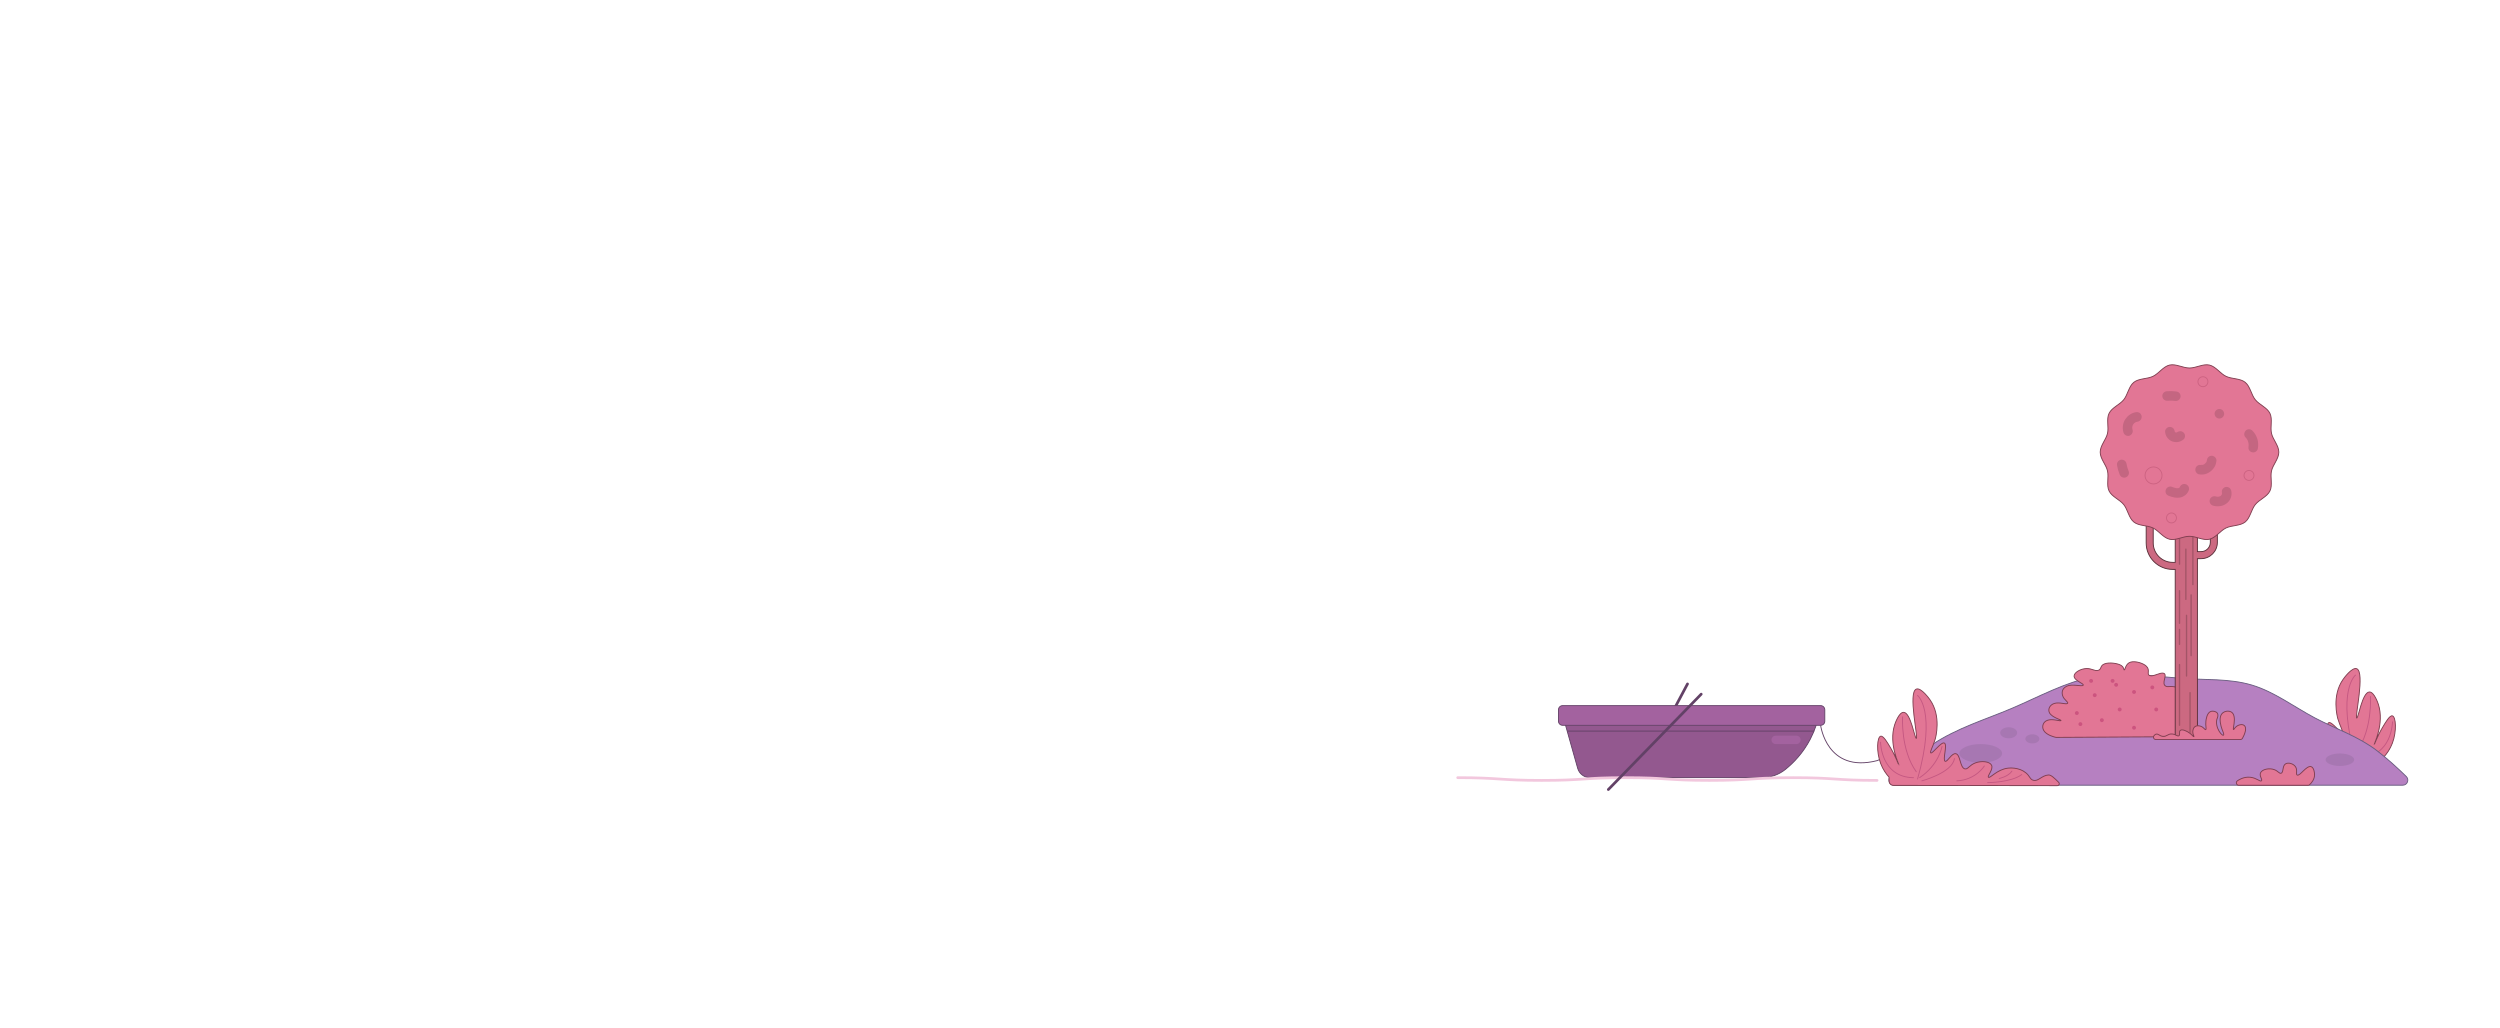
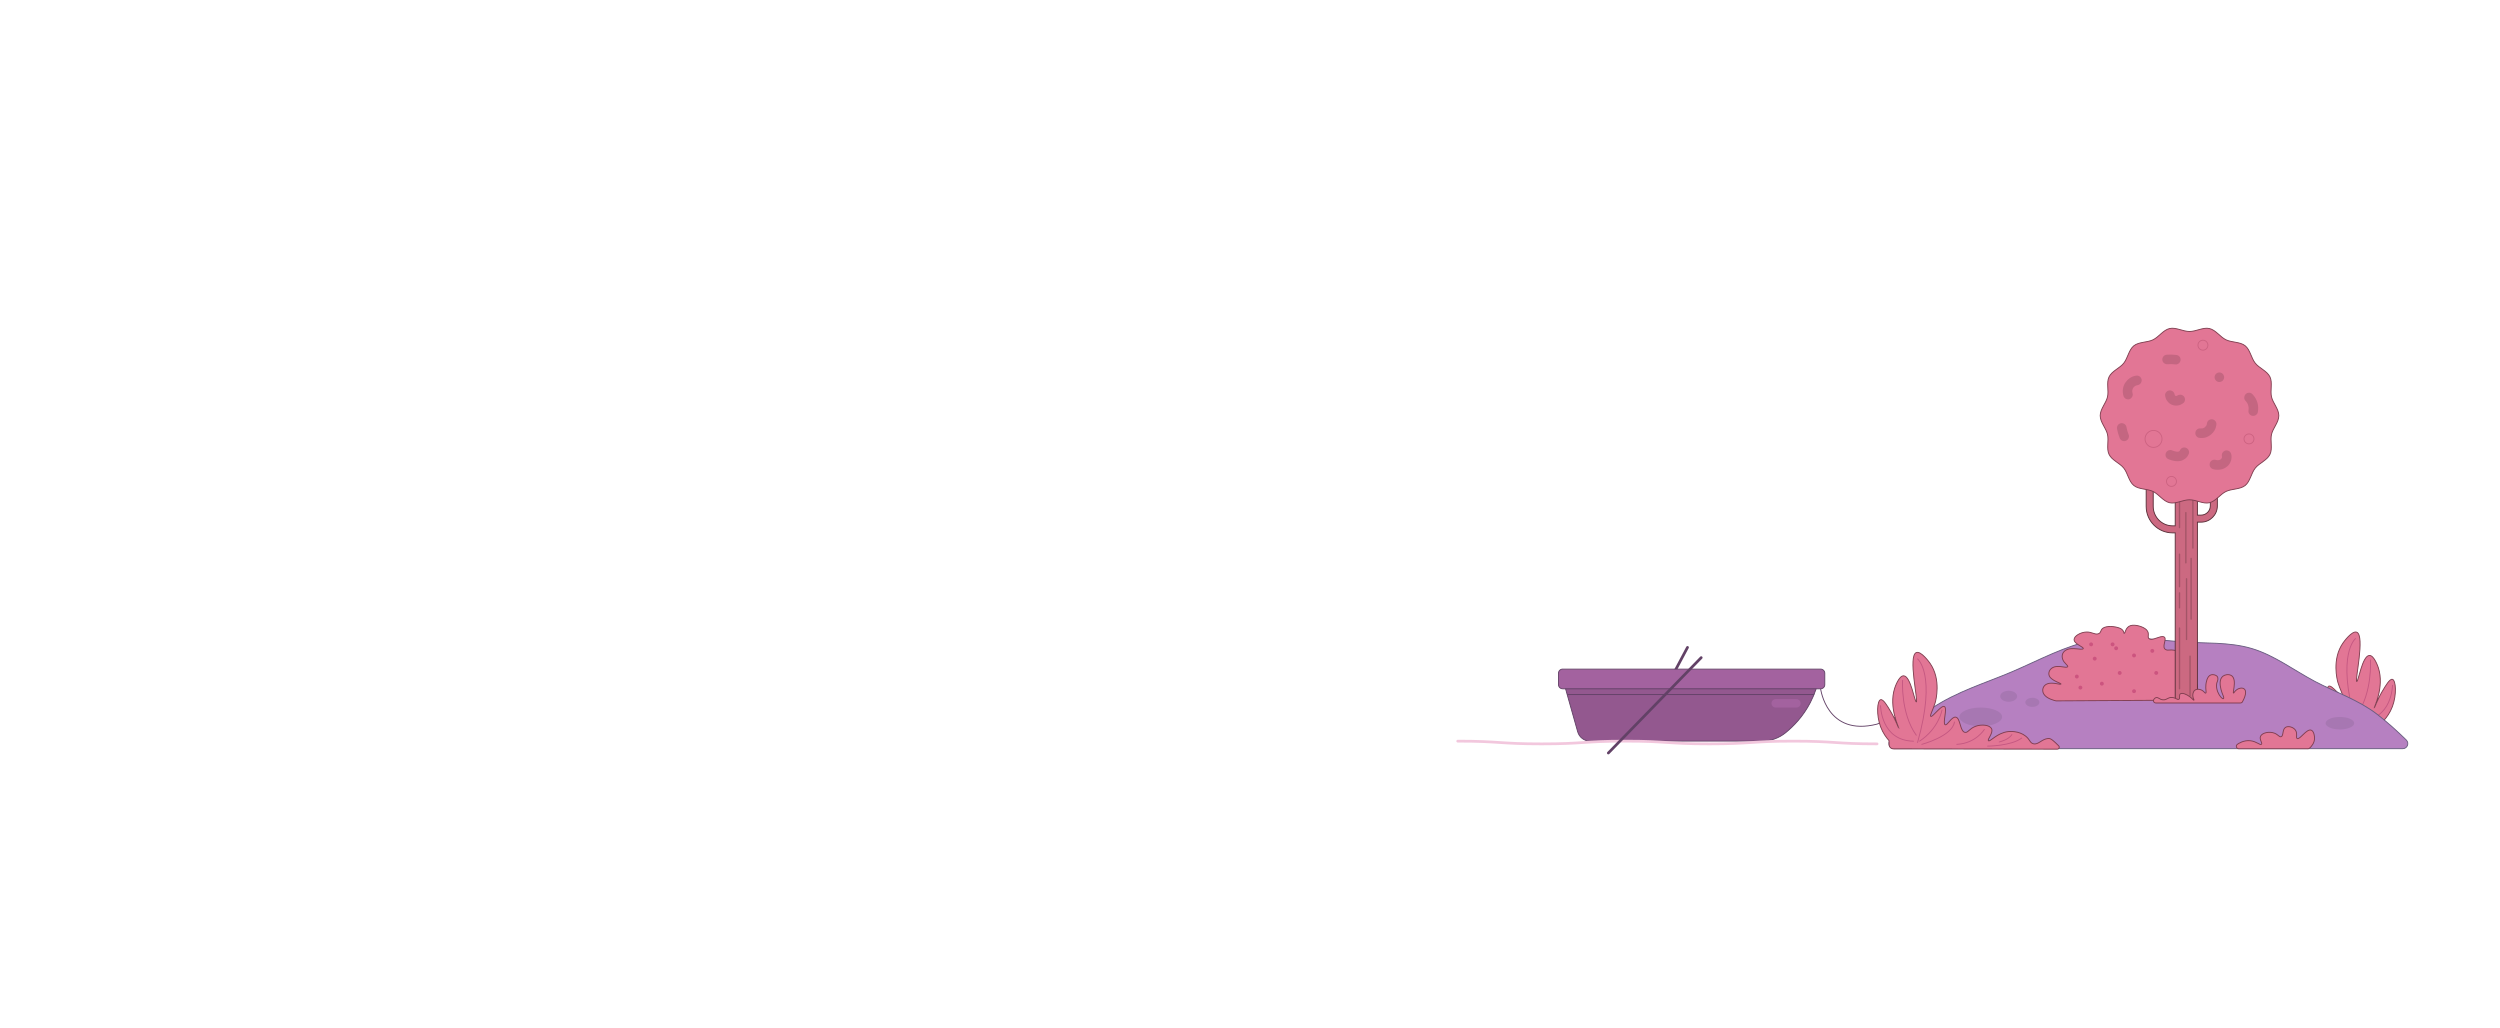
<svg xmlns="http://www.w3.org/2000/svg" version="1.1" id="Layer_2_00000121271633283879181940000008228027180461343654_" x="0" y="0" viewBox="0 0 5476 2249.7" style="enable-background:new 0 0 5476 2249.7" xml:space="preserve">
  <style>.st0{fill:none;stroke:#624166;stroke-width:2}.st0,.st1,.st6,.st7{stroke-miterlimit:10}.st1{fill:none;stroke:#624166;stroke-width:6;stroke-linecap:round}.st6,.st7{fill:#e27695;stroke:#7f3d4f;stroke-width:2}.st7{fill:none;stroke:#c45781;stroke-linecap:round}.st9{fill:#a777b2}.st10{fill:#cc547f}.st15{fill:#c46681}.st16{fill:none;stroke:#cc6281;stroke-width:2;stroke-miterlimit:10}</style>
-   <path class="st0" d="M3987.9 1588.7s13.3 105.6 123.7 77.4c0 0 97.9-44 188.2-31.3" />
-   <path class="st1" d="M3696.3 1498.1 3594.8 1689" />
-   <path d="m3426 1577.3 29.8 105.6c3.4 12 14.4 20.4 26.9 20.4h376.7c18.8 0 37.1-6.4 51.7-18.3 17.7-14.4 38.4-35.7 54.1-65.9 10.1-19.5 15.8-38 19-53.4 1.6-7.8-4.4-15.2-12.4-15.2h-525.5c-13.9 0-24.1 13.4-20.3 26.8z" style="fill:#93588f;stroke:#624166;stroke-width:2;stroke-miterlimit:10" />
-   <path class="st0" d="M3432.5 1601.4h541.4" />
-   <path d="M3987.9 1588.7h-565.1c-5 0-9.1-4.1-9.1-9.1v-24.9c0-5 4.1-9.1 9.1-9.1h565.1c5 0 9.1 4.1 9.1 9.1v24.9c.1 5-4 9.1-9.1 9.1z" style="fill:#a3629f;stroke:#624166;stroke-width:2;stroke-miterlimit:10" />
-   <path d="M3193 1703.4c91.9 0 91.9 6 183.7 6 91.9 0 91.9-6 183.7-6 91.9 0 91.9 6 183.7 6 91.9 0 91.9-6 183.7-6 91.9 0 91.9 6 183.7 6" style="fill:none;stroke:#f2c7dd;stroke-width:6;stroke-linecap:round;stroke-linejoin:round;stroke-miterlimit:10" />
-   <path class="st1" d="m3726.3 1520.5-203.4 208.9" />
-   <path d="M3934.9 1629.8h-45.4c-5.1 0-9.2-4.1-9.2-9.2s4.1-9.2 9.2-9.2h45.4c5.1 0 9.2 4.1 9.2 9.2 0 5-4.1 9.2-9.2 9.2z" style="fill:#a3629f" />
-   <path class="st6" d="M5222 1657.6c5.7-6.3 13.2-16.3 18.3-29.9 9.9-26.3 7.7-57.7 0-59.7-5.8-1.5-14.7 13.6-22.3 26.6-11.2 19-16.9 36.7-17.6 36.5-1.2-.4 23-45.4 9.2-88.2-.6-1.8-9.1-27.6-19.7-27.2-15.6.6-24.2 57.9-27.7 57.2-4.7-.9 18.7-100.6 0-108.1-10.3-4.2-28.8 21.7-29.9 23.3-25.3 36-12.6 82.3-11.4 86.5 4.6 15.7 12.3 28.3 9.7 30-3.9 2.5-22.9-25.2-29.9-21.6-7.2 3.7 4.5 37.3-1.7 39.9-4.9 2.1-14.2-18.4-23.3-16.6-10.4 2-8.8 30.8-20 33.3-6.7 1.4-9.5-8.3-23.3-13.3-13.2-4.8-30.8-3-34.9 5-4.8 9.2 9.8 23.7 6.7 26.6-3.5 3.3-18.6-17.3-43.3-20-2.9-.3-23.1-2.2-38.3 10-9.7 7.8-9 14.6-16.6 16.6-11.3 3-18.1-10.5-33.3-11.6-5.7-.4-13.1 7.1-22.3 16.1-2.7 2.7-.8 7.3 3 7.3l358.9-.6c5.1 0 9.3-4 9.5-9.1l.2-9z" />
-   <path class="st7" d="M5159.5 1661.9c-42.4-149.9 0-183.1 0-183.1m32.7 46.7s4.9 71.7-29.9 120.4m-56.5-55.2s7 40.4 49.1 68.2m85.6-77.8s-.4 76.5-72.1 77.8m-18.4 6.9s-66.8-17.6-71.4-48.9m-65.4 16.4s18.6 30.6 60.3 32.6m-67.5 3.9s-51.4-.1-74.8-17.7m49.3 8.6s-20.3-4.3-27.8-16.2" />
-   <path d="M5263 1719.9c9.9 0 14.8-12 7.7-19-19.9-19.5-40.1-37.8-62.5-55.3-41.8-32.6-92.8-49.3-137.6-73-46.5-24.7-89.2-57.4-138.1-72-49.9-14.9-103.4-10.8-155-14.8-63.1-4.8-127.8-15-191.7-3.3-61.3 11.3-118.6 43.3-179.1 69.1-57 24.3-119.8 42.8-174.7 79.5-31.8 21.3-61.3 44.2-90.6 69.3-7.8 6.7-3.1 19.5 7.2 19.5H5263z" style="fill:#b680c1;stroke:#685c7f;stroke-width:2;stroke-miterlimit:10" />
-   <ellipse class="st9" cx="4338.6" cy="1650.3" rx="46.8" ry="20.5" />
-   <ellipse class="st9" cx="4399.8" cy="1605.1" rx="18.6" ry="12.1" />
-   <ellipse class="st9" cx="4451.7" cy="1618.4" rx="15.4" ry="10" />
-   <ellipse class="st9" cx="5125.3" cy="1664.1" rx="31.3" ry="13.7" />
-   <path class="st6" d="M4503.5 1615.2c-2.8-.6-20.9-4.7-27-15.3-4.6-8.1-1.7-19.1 9-22.4 11.2-3.5 27.1 2.7 28.8 1 1.8-1.9-19.8-6.7-25.2-17.3-3.8-7.5.6-17.3 10.8-20.4 11.2-3.4 25 2.8 28.8 0 3.4-2.5-7.9-7.5-10.8-17.3-.7-2.3-4.1-14 9-20.4 12-5.8 32.7 1.3 36-2 3.4-3.6-20.2-10.1-19.8-20.4.3-7.7 14.1-15.9 27-16.3 11.8-.4 17.4 5.8 25.2 4.1 8.7-2 3.8-10.2 14.4-14.3 10.8-4.2 29.6-.9 36 3.1.6.4 1.1.7 1.1.7 6.3 4.5 4.7 9.3 6.1 9.5 2.3.2 2.5-14.1 14.4-17.3 9.6-2.6 26.8 2 34.2 9.2 8.9 8.6-.3 17.3 7.2 20.4 7.7 3.2 23-7.7 30.6-5.1 9.7 3.4-6.9 23.6 5.4 28.6 4.9 2 8.6-.8 18 1 12.3 2.4 22.6 10.5 21.6 18.4-.1 1.1-.7 4.5-4.7 7.8-5.1 4.2-11.7 4.7-11.5 6.5.3 2.5 13.5 1.5 23.4 6.1 11 5.1 15.5 16 9 22.4-5.4 5.3-16.9 6.4-16.2 8.2.9 2.2 17.8-.7 25.2 3.1 6.8 3.4 6.8 13.1-12.6 36.7l-293.4 1.7z" />
-   <circle class="st10" cx="4603.9" cy="1577.5" r="4.3" />
-   <circle class="st10" cx="4643" cy="1554" r="4.3" />
-   <circle class="st10" cx="4580.4" cy="1491.4" r="4.3" />
-   <circle class="st10" cx="4588.3" cy="1522.7" r="4.3" />
-   <circle class="st10" cx="4549.1" cy="1561.9" r="4.3" />
-   <circle class="st10" cx="4627.4" cy="1491.4" r="4.3" />
-   <circle class="st10" cx="4635.2" cy="1500" r="4.3" />
-   <circle class="st10" cx="4674.4" cy="1594" r="4.3" />
-   <circle class="st10" cx="4556.9" cy="1586.1" r="4.3" />
-   <circle class="st10" cx="4674.4" cy="1515.7" r="4.3" />
-   <circle class="st10" cx="4723" cy="1554" r="4.3" />
-   <circle class="st10" cx="4714.4" cy="1505.7" r="4.3" />
+   <path class="st0" d="M3987.9 1508.7s13.3 105.6 123.7 77.4c0 0 97.9-44 188.2-31.3" />
+   <path class="st1" d="M3696.3 1418.1 3594.8 1609" />
+   <path d="m3426 1497.3 29.8 105.6c3.4 12 14.4 20.4 26.9 20.4h376.7c18.8 0 37.1-6.4 51.7-18.3 17.7-14.4 38.4-35.7 54.1-65.9 10.1-19.5 15.8-38 19-53.4 1.6-7.8-4.4-15.2-12.4-15.2h-525.5c-13.9 0-24.1 13.4-20.3 26.8z" style="fill:#93588f;stroke:#624166;stroke-width:2;stroke-miterlimit:10" />
+   <path class="st0" d="M3432.5 1521.4h541.4" />
+   <path d="M3987.9 1508.7h-565.1c-5 0-9.1-4.1-9.1-9.1v-24.9c0-5 4.1-9.1 9.1-9.1h565.1c5 0 9.1 4.1 9.1 9.1v24.9c.1 5-4 9.1-9.1 9.1z" style="fill:#a3629f;stroke:#624166;stroke-width:2;stroke-miterlimit:10" />
+   <path d="M3193 1623.4c91.9 0 91.9 6 183.7 6 91.9 0 91.9-6 183.7-6 91.9 0 91.9 6 183.7 6 91.9 0 91.9-6 183.7-6 91.9 0 91.9 6 183.7 6" style="fill:none;stroke:#f2c7dd;stroke-width:6;stroke-linecap:round;stroke-linejoin:round;stroke-miterlimit:10" />
+   <path class="st1" d="m3726.3 1440.5-203.4 208.9" />
+   <path d="M3934.9 1549.8h-45.4c-5.1 0-9.2-4.1-9.2-9.2s4.1-9.2 9.2-9.2h45.4c5.1 0 9.2 4.1 9.2 9.2 0 5-4.1 9.2-9.2 9.2z" style="fill:#a3629f" />
+   <path class="st6" d="M5222 1577.6c5.7-6.3 13.2-16.3 18.3-29.9 9.9-26.3 7.7-57.7 0-59.7-5.8-1.5-14.7 13.6-22.3 26.6-11.2 19-16.9 36.7-17.6 36.5-1.2-.4 23-45.4 9.2-88.2-.6-1.8-9.1-27.6-19.7-27.2-15.6.6-24.2 57.9-27.7 57.2-4.7-.9 18.7-100.6 0-108.1-10.3-4.2-28.8 21.7-29.9 23.3-25.3 36-12.6 82.3-11.4 86.5 4.6 15.7 12.3 28.3 9.7 30-3.9 2.5-22.9-25.2-29.9-21.6-7.2 3.7 4.5 37.3-1.7 39.9-4.9 2.1-14.2-18.4-23.3-16.6-10.4 2-8.8 30.8-20 33.3-6.7 1.4-9.5-8.3-23.3-13.3-13.2-4.8-30.8-3-34.9 5-4.8 9.2 9.8 23.7 6.7 26.6-3.5 3.3-18.6-17.3-43.3-20-2.9-.3-23.1-2.2-38.3 10-9.7 7.8-9 14.6-16.6 16.6-11.3 3-18.1-10.5-33.3-11.6-5.7-.4-13.1 7.1-22.3 16.1-2.7 2.7-.8 7.3 3 7.3l358.9-.6c5.1 0 9.3-4 9.5-9.1l.2-9z" />
+   <path class="st7" d="M5159.5 1581.9c-42.4-149.9 0-183.1 0-183.1m32.7 46.7s4.9 71.7-29.9 120.4m-56.5-55.2s7 40.4 49.1 68.2m85.6-77.8s-.4 76.5-72.1 77.8m-18.4 6.9s-66.8-17.6-71.4-48.9m-65.4 16.4s18.6 30.6 60.3 32.6m-67.5 3.9s-51.4-.1-74.8-17.7m49.3 8.6s-20.3-4.3-27.8-16.2" />
+   <path d="M5263 1639.9c9.9 0 14.8-12 7.7-19-19.9-19.5-40.1-37.8-62.5-55.3-41.8-32.6-92.8-49.3-137.6-73-46.5-24.7-89.2-57.4-138.1-72-49.9-14.9-103.4-10.8-155-14.8-63.1-4.8-127.8-15-191.7-3.3-61.3 11.3-118.6 43.3-179.1 69.1-57 24.3-119.8 42.8-174.7 79.5-31.8 21.3-61.3 44.2-90.6 69.3-7.8 6.7-3.1 19.5 7.2 19.5H5263z" style="fill:#b680c1;stroke:#685c7f;stroke-width:2;stroke-miterlimit:10" />
+   <ellipse class="st9" cx="4338.6" cy="1570.3" rx="46.8" ry="20.5" />
+   <ellipse class="st9" cx="4399.8" cy="1525.1" rx="18.6" ry="12.1" />
+   <ellipse class="st9" cx="4451.7" cy="1538.4" rx="15.4" ry="10" />
+   <ellipse class="st9" cx="5125.3" cy="1584.1" rx="31.3" ry="13.7" />
+   <path class="st6" d="M4503.5 1535.2c-2.8-.6-20.9-4.7-27-15.3-4.6-8.1-1.7-19.1 9-22.4 11.2-3.5 27.1 2.7 28.8 1 1.8-1.9-19.8-6.7-25.2-17.3-3.8-7.5.6-17.3 10.8-20.4 11.2-3.4 25 2.8 28.8 0 3.4-2.5-7.9-7.5-10.8-17.3-.7-2.3-4.1-14 9-20.4 12-5.8 32.7 1.3 36-2 3.4-3.6-20.2-10.1-19.8-20.4.3-7.7 14.1-15.9 27-16.3 11.8-.4 17.4 5.8 25.2 4.1 8.7-2 3.8-10.2 14.4-14.3 10.8-4.2 29.6-.9 36 3.1.6.4 1.1.7 1.1.7 6.3 4.5 4.7 9.3 6.1 9.5 2.3.2 2.5-14.1 14.4-17.3 9.6-2.6 26.8 2 34.2 9.2 8.9 8.6-.3 17.3 7.2 20.4 7.7 3.2 23-7.7 30.6-5.1 9.7 3.4-6.9 23.6 5.4 28.6 4.9 2 8.6-.8 18 1 12.3 2.4 22.6 10.5 21.6 18.4-.1 1.1-.7 4.5-4.7 7.8-5.1 4.2-11.7 4.7-11.5 6.5.3 2.5 13.5 1.5 23.4 6.1 11 5.1 15.5 16 9 22.4-5.4 5.3-16.9 6.4-16.2 8.2.9 2.2 17.8-.7 25.2 3.1 6.8 3.4 6.8 13.1-12.6 36.7l-293.4 1.7z" />
+   <circle class="st10" cx="4603.9" cy="1497.5" r="4.3" />
+   <circle class="st10" cx="4643" cy="1474" r="4.3" />
+   <circle class="st10" cx="4580.4" cy="1411.4" r="4.3" />
+   <circle class="st10" cx="4588.3" cy="1442.7" r="4.3" />
+   <circle class="st10" cx="4549.1" cy="1481.9" r="4.3" />
+   <circle class="st10" cx="4627.4" cy="1411.4" r="4.3" />
+   <circle class="st10" cx="4635.2" cy="1420" r="4.3" />
+   <circle class="st10" cx="4674.4" cy="1514" r="4.3" />
+   <circle class="st10" cx="4556.9" cy="1506.1" r="4.3" />
+   <circle class="st10" cx="4674.4" cy="1435.7" r="4.3" />
+   <circle class="st10" cx="4723" cy="1474" r="4.3" />
+   <circle class="st10" cx="4714.4" cy="1425.7" r="4.3" />
+   <path d="M4841.5 1073.5v34.6c0 11.1-9 20.2-20.2 20.2h-8.1v-106.7h-48.6v130.2h-5.7c-23.4 0-42.5-19.1-42.5-42.5v-68.8H4701v68.8c0 31.9 26 57.9 57.9 57.9h5.7v367.1h48.6v-390.6h8.1c19.6 0 35.6-16 35.6-35.6v-34.6h-15.4z" style="fill:#cc6981;stroke:#592e38;stroke-width:2;stroke-miterlimit:10" />
+   <path d="M4774 1084.4v71.3m29.3-65.1v109.8m-15.4-77.5v109.9m-13.9-18.9v71.3m0 13.4v32.8m15.4-63.6v132.9m10-177.6v133m-25.4 19.6v132.9m23.1-71.3v86.7" style="fill:none;stroke:#a35467;stroke-width:3;stroke-linecap:round;stroke-miterlimit:10" />
+   <path d="M4991.5 910.4c0 14.5-12.9 27.4-16 41-3.2 14 2.8 31.2-3.4 43.9-6.2 12.9-23.4 18.9-32.2 30-8.9 11.1-11 29.2-22.1 38.1-11.1 8.8-29.1 6.9-42 13.1-12.7 6.1-22.4 21.5-36.4 24.7-13.6 3.1-29-6.5-43.5-6.5s-29.9 9.6-43.5 6.5c-14-3.2-23.7-18.6-36.4-24.7-12.9-6.2-31-4.2-42-13.1-11.1-8.9-13.2-27-22.1-38.1-8.8-11.1-26-17.1-32.2-30-6.1-12.7-.2-29.8-3.4-43.9-3.1-13.6-16-26.5-16-41s12.9-27.4 16-41c3.2-14-2.8-31.2 3.4-43.9 6.2-12.9 23.4-18.9 32.2-30 8.9-11.1 11-29.2 22.1-38.1 11.1-8.8 29.1-6.9 42-13.1 12.7-6.1 22.4-21.5 36.4-24.7 13.6-3.1 29 6.5 43.5 6.5s29.9-9.6 43.5-6.5c14 3.2 23.7 18.6 36.4 24.7 12.9 6.2 31 4.2 42 13.1 11.1 8.9 13.2 27 22.1 38.1 8.8 11.1 26 17.1 32.2 30 6.1 12.7.2 29.8 3.4 43.9 3.1 13.6 16 26.5 16 41z" style="fill:#e27695" />
+   <path d="M4991.5 910.4c0 14.5-12.9 27.4-16 41-3.2 14 2.8 31.2-3.4 43.9-6.2 12.9-23.4 18.9-32.2 30-8.9 11.1-11 29.2-22.1 38.1-11.1 8.8-29.1 6.9-42 13.1-12.7 6.1-22.4 21.5-36.4 24.7-13.6 3.1-29-6.5-43.5-6.5s-29.9 9.6-43.5 6.5c-14-3.2-23.7-18.6-36.4-24.7-12.9-6.2-31-4.2-42-13.1-11.1-8.9-13.2-27-22.1-38.1-8.8-11.1-26-17.1-32.2-30-6.1-12.7-.2-29.8-3.4-43.9-3.1-13.6-16-26.5-16-41s12.9-27.4 16-41c3.2-14-2.8-31.2 3.4-43.9 6.2-12.9 23.4-18.9 32.2-30 8.9-11.1 11-29.2 22.1-38.1 11.1-8.8 29.1-6.9 42-13.1 12.7-6.1 22.4-21.5 36.4-24.7 13.6-3.1 29 6.5 43.5 6.5s29.9-9.6 43.5-6.5c14 3.2 23.7 18.6 36.4 24.7 12.9 6.2 31 4.2 42 13.1 11.1 8.9 13.2 27 22.1 38.1 8.8 11.1 26 17.1 32.2 30 6.1 12.7.2 29.8 3.4 43.9 3.1 13.6 16 26.5 16 41z" style="fill:none;stroke:#7f3d4f;stroke-width:2;stroke-miterlimit:10" />
+   <path class="st15" d="M4671.2 861.5c-.4-1.3-.7-2.6-.9-4 .1.9.2 1.9.4 2.8-.3-2.2-.3-4.3 0-6.5-.1.9-.2 1.9-.4 2.8.3-2.2.9-4.3 1.7-6.3-.4.8-.7 1.7-1.1 2.5.8-1.8 1.8-3.5 3-5.1-.5.7-1.1 1.4-1.6 2.1 1.3-1.7 2.8-3.2 4.6-4.5-.7.5-1.4 1.1-2.1 1.6 1.7-1.3 3.6-2.4 5.6-3.2-.8.4-1.7.7-2.5 1.1 1.8-.7 3.6-1.2 5.5-1.5 2.4-.4 5.1-2.8 6.3-4.8 1.3-2.3 1.9-5.6 1.1-8.1s-2.4-5-4.8-6.3c-.8-.4-1.7-.7-2.5-1.1-1.9-.5-3.7-.5-5.6 0-9.3 1.5-17.6 7.6-22.7 15.3-5.5 8.2-6.9 19.4-4 28.8.8 2.6 2.5 4.9 4.8 6.3 2.3 1.3 5.6 1.9 8.1 1.1 5.1-1.8 8.8-7.4 7.1-13z" />
+   <circle class="st16" cx="4717.1" cy="961.4" r="18.6" />
+   <path class="st15" d="M4847.5 1027.6c5.4 1.6 10.8 1.7 16.4.9 5.3-.8 10.1-3.3 14.3-6.6 8-6.4 11.6-17.7 9-27.6-.7-2.5-2.6-5-4.8-6.3-2.3-1.3-5.6-1.9-8.1-1.1-5.5 1.8-8.8 7.2-7.3 12.9.2.6.3 1.2.4 1.8-.1-.9-.2-1.9-.4-2.8.2 1.3.2 2.6 0 4 .1-.9.2-1.9.4-2.8-.2 1.6-.6 3.1-1.3 4.5.4-.8.7-1.7 1.1-2.5-.6 1.4-1.3 2.6-2.2 3.8.5-.7 1.1-1.4 1.6-2.1-1 1.3-2.1 2.4-3.4 3.4.7-.5 1.4-1.1 2.1-1.6-1.3.9-2.6 1.7-4.1 2.3.8-.4 1.7-.7 2.5-1.1-1.7.7-3.5 1.2-5.4 1.5.9-.1 1.9-.3 2.8-.4-2.3.3-4.6.3-6.8 0 .9.1 1.9.3 2.8.4-1.3-.2-2.6-.5-3.9-.9-5.3-1.6-11.7 1.9-12.9 7.3-1.5 5.7 1.5 11.3 7.2 13zm-100.7-229.8c6.4-.5 12.8-.3 19.1.5 2.5.3 5.8-1.4 7.4-3.1 1.8-1.8 3.2-4.8 3.1-7.4-.1-2.7-1-5.5-3.1-7.4-.7-.5-1.4-1.1-2.1-1.6-1.6-.9-3.4-1.4-5.3-1.4-6.3-.8-12.7-1-19.1-.5-2.8.2-5.4 1-7.4 3.1-1.8 1.8-3.2 4.8-3.1 7.4.1 2.7 1 5.5 3.1 7.4 1.9 1.7 4.7 3.2 7.4 3zm114.5 39c2.7 0 5.5-1.2 7.4-3.1 1.8-1.8 3.2-4.8 3.1-7.4-.3-5.7-4.6-10.5-10.5-10.5-2.7 0-5.5 1.2-7.4 3.1-1.8 1.8-3.2 4.8-3.1 7.4.2 5.7 4.6 10.5 10.5 10.5zm-45 122.1c4.9.8 9.6.8 14.4-.5 4.7-1.4 8.7-3.7 12.5-6.8 3.1-2.5 5.8-5.7 7.7-9.1 2.4-4.3 3.6-8.8 4-13.7.2-2.6-1.3-5.7-3.1-7.4-1.8-1.8-4.8-3.2-7.4-3.1-2.7.1-5.5 1-7.4 3.1-2 2.1-2.9 4.5-3.1 7.4 0 .5-.1.9-.1 1.4.1-.9.2-1.9.4-2.8-.3 1.7-.7 3.3-1.4 4.9.4-.8.7-1.7 1.1-2.5-.8 1.8-1.8 3.5-3 5 .5-.7 1.1-1.4 1.6-2.1-1.2 1.5-2.6 2.9-4.1 4.1.7-.5 1.4-1.1 2.1-1.6-1.6 1.3-3.4 2.3-5.3 3.1.8-.4 1.7-.7 2.5-1.1-1.8.7-3.7 1.3-5.6 1.5.9-.1 1.9-.3 2.8-.4-1.7.2-3.4.2-5.1 0 .9.1 1.9.3 2.8.4-.2 0-.5-.1-.7-.1-2.9-.5-5.5-.5-8.1 1.1-2.2 1.3-4.3 3.8-4.8 6.3-.6 2.7-.5 5.7 1.1 8.1 1.3 2.1 3.6 4.4 6.2 4.8zm102.5-80.6c.9.9 1.8 1.9 2.6 2.9-.5-.7-1.1-1.4-1.6-2.1 1.8 2.4 3.3 5 4.5 7.7-.4-.8-.7-1.7-1.1-2.5 1.1 2.8 1.9 5.7 2.3 8.6-.1-.9-.2-1.9-.4-2.8.4 3 .4 6 0 8.9.1-.9.2-1.9.4-2.8l-.3 1.5c-.5 2.8-.4 5.5 1.1 8.1 1.3 2.2 3.8 4.3 6.3 4.8 2.7.6 5.7.5 8.1-1.1 2.2-1.4 4.3-3.6 4.8-6.3 1.3-7.2 1.2-14.5-.9-21.5-2.1-6.9-5.8-13.2-10.9-18.4-1.9-1.9-4.7-3.1-7.4-3.1-2.6 0-5.7 1.1-7.4 3.1-4 4.4-4.3 10.8-.1 15zM4768 867.5c-.1.1-.2.1-.3.2.7-.5 1.4-1.1 2.1-1.6-.9.7-1.9 1.3-3 1.7.8-.4 1.7-.7 2.5-1.1-1.2.5-2.4.8-3.7 1 .9-.1 1.9-.3 2.8-.4-1.3.1-2.5.1-3.8 0 .9.1 1.9.2 2.8.4-1.2-.2-2.3-.5-3.3-.9.8.4 1.7.7 2.5 1.1-1.1-.5-2.2-1.1-3.1-1.8.7.5 1.4 1.1 2.1 1.6-1-.8-1.8-1.6-2.5-2.6.5.7 1.1 1.4 1.6 2.1-.7-1-1.3-2-1.8-3.1.4.8.7 1.7 1.1 2.5-.5-1.1-.8-2.3-1-3.5.1.9.2 1.9.4 2.8v-.3c.1-1.4-.2-2.8-.9-4-.4-1.3-1.1-2.4-2.2-3.4-1.8-1.8-4.8-3.2-7.4-3.1-2.7.1-5.5 1-7.4 3.1-1.8 1.9-3.4 4.7-3.1 7.4.5 4.3 1.5 8.4 4.1 12 2.5 3.5 5.6 6.6 9.5 8.4 2.6 1.2 4.6 1.9 7.4 2.2 2.3.3 4.3.3 6.6 0s4.2-.8 6.3-1.7c2.6-1.1 4.4-2.3 6.7-4.1 2-1.5 3.1-5.1 3.1-7.4 0-2.6-1.1-5.7-3.1-7.4-2-1.8-4.6-3.2-7.4-3.1-.9.1-1.9.2-2.8.4-1.9.4-3.5 1.3-4.8 2.6z" />
+   <circle class="st16" cx="4926.2" cy="961.4" r="10.9" />
+   <circle class="st16" cx="4825.3" cy="756.1" r="10.9" />
+   <circle class="st16" cx="4756.4" cy="1054.5" r="10.9" />
+   <path class="st15" d="M4751.1 1006.3c8 3.1 16.2 5.1 24.8 3.4 3.9-.8 7.5-2.6 10.6-5 3.9-3 6.4-6.7 8.1-11.3.9-2.5.2-5.9-1.1-8.1-1.3-2.2-3.8-4.3-6.3-4.8-2.7-.6-5.7-.5-8.1 1.1-2.4 1.5-3.9 3.6-4.8 6.3-.1.2-.2.4-.2.7.4-.8.7-1.7 1.1-2.5-.4 1-.9 1.9-1.6 2.7.5-.7 1.1-1.4 1.6-2.1-.7.9-1.6 1.7-2.5 2.4.7-.5 1.4-1.1 2.1-1.6-1.1.8-2.2 1.4-3.4 2 .8-.4 1.7-.7 2.5-1.1-1.6.7-3.2 1.1-4.9 1.3.9-.1 1.9-.3 2.8-.4-2 .2-4.1.2-6.1-.1.9.1 1.9.3 2.8.4-4.1-.6-8-2-11.9-3.5-2.4-.9-6-.2-8.1 1.1-2.2 1.3-4.3 3.8-4.8 6.3-.6 2.7-.5 5.7 1.1 8.1.5.7 1.1 1.4 1.6 2.1 1.4 1.2 2.9 2.1 4.7 2.6zm-88.2-53.3c-2.4-5.9-4.2-12.1-5.3-18.4-.4-2.5-2.7-5.1-4.8-6.3-2.3-1.3-5.6-1.9-8.1-1.1-2.5.8-5 2.4-6.3 4.8-.4.8-.7 1.7-1.1 2.5-.5 1.9-.5 3.7 0 5.6 1.1 6.3 2.9 12.4 5.3 18.4.3 1.4 1 2.6 1.9 3.6.7 1.1 1.7 2 2.9 2.7 2.3 1.3 5.6 1.9 8.1 1.1s5-2.4 6.3-4.8 2.1-5.6 1.1-8.1z" />
+   <path class="st6" d="M4913 1507.6c-3.6-1.3-9.3.3-12.7 2.5-5.7 3.5-7 8.4-8.1 8-2.7-1 12.5-41.8-14-40.4-.2 0-.4 0-.6.1-27.4 4.2-8.1 45.5-7.5 47.3 5 14.8-15.6-3-15-23.9.3-9.4 3.7-8.3 2.8-16.5-.6-5.5-9.5-8-14.8-6.5-9.1 2.5-10.9 18.1-11.3 21.3-1.2 10.2 1.8 17.8-.4 18.7-1.9.8-4-5-10.9-7.4-1.1-.4-7.7-2.7-12.6.9-4.9 3.5-4.8 10.5-4.8 11.7.1 6 3.4 9.9 2.6 10.4-.8.6-3.9-3.7-8.7-7.4-6.6-5.1-17.2-9.9-21.3-6.5-3.4 2.8.3 9.5-3 11.7-3.1 2.1-7.1-3.4-15.2-3.9-9.2-.6-11.2 6.1-20 5.2-7.6-.8-9.9-6.1-14.8-4.8-2 .5-3.5 1.9-4.8 3.7-2.4 3.4 0 8 4.2 8h185.3c1.9 0 3.6-1 4.5-2.6 3.9-7 12.7-25.4 1.1-29.6z" />
  <g>
-     <path d="M4841.5 1153.5v34.6c0 11.1-9 20.2-20.2 20.2h-8.1v-106.7h-48.6v130.2h-5.7c-23.4 0-42.5-19.1-42.5-42.5v-68.8H4701v68.8c0 31.9 26 57.9 57.9 57.9h5.7v367.1h48.6v-390.6h8.1c19.6 0 35.6-16 35.6-35.6v-34.6h-15.4z" style="fill:#cc6981;stroke:#592e38;stroke-width:2;stroke-miterlimit:10" />
-     <path d="M4774 1164.4v71.3m29.3-65.1v109.8m-15.4-77.5v109.9m-13.9-18.9v71.3m0 13.4v32.8m15.4-63.6v132.9m10-177.6v133m-25.4 19.6v132.9m23.1-71.3v86.7" style="fill:none;stroke:#a35467;stroke-width:3;stroke-linecap:round;stroke-miterlimit:10" />
-     <path d="M4991.5 990.4c0 14.5-12.9 27.4-16 41-3.2 14 2.8 31.2-3.4 43.9-6.2 12.9-23.4 18.9-32.2 30-8.9 11.1-11 29.2-22.1 38.1-11.1 8.8-29.1 6.9-42 13.1-12.7 6.1-22.4 21.5-36.4 24.7-13.6 3.1-29-6.5-43.5-6.5s-29.9 9.6-43.5 6.5c-14-3.2-23.7-18.6-36.4-24.7-12.9-6.2-31-4.2-42-13.1-11.1-8.9-13.2-27-22.1-38.1-8.8-11.1-26-17.1-32.2-30-6.1-12.7-.2-29.8-3.4-43.9-3.1-13.6-16-26.5-16-41s12.9-27.4 16-41c3.2-14-2.8-31.2 3.4-43.9 6.2-12.9 23.4-18.9 32.2-30 8.9-11.1 11-29.2 22.1-38.1 11.1-8.8 29.1-6.9 42-13.1 12.7-6.1 22.4-21.5 36.4-24.7 13.6-3.1 29 6.5 43.5 6.5s29.9-9.6 43.5-6.5c14 3.2 23.7 18.6 36.4 24.7 12.9 6.2 31 4.2 42 13.1 11.1 8.9 13.2 27 22.1 38.1 8.8 11.1 26 17.1 32.2 30 6.1 12.7.2 29.8 3.4 43.9 3.1 13.6 16 26.5 16 41z" style="fill:#e27695" />
-     <path d="M4991.5 990.4c0 14.5-12.9 27.4-16 41-3.2 14 2.8 31.2-3.4 43.9-6.2 12.9-23.4 18.9-32.2 30-8.9 11.1-11 29.2-22.1 38.1-11.1 8.8-29.1 6.9-42 13.1-12.7 6.1-22.4 21.5-36.4 24.7-13.6 3.1-29-6.5-43.5-6.5s-29.9 9.6-43.5 6.5c-14-3.2-23.7-18.6-36.4-24.7-12.9-6.2-31-4.2-42-13.1-11.1-8.9-13.2-27-22.1-38.1-8.8-11.1-26-17.1-32.2-30-6.1-12.7-.2-29.8-3.4-43.9-3.1-13.6-16-26.5-16-41s12.9-27.4 16-41c3.2-14-2.8-31.2 3.4-43.9 6.2-12.9 23.4-18.9 32.2-30 8.9-11.1 11-29.2 22.1-38.1 11.1-8.8 29.1-6.9 42-13.1 12.7-6.1 22.4-21.5 36.4-24.7 13.6-3.1 29 6.5 43.5 6.5s29.9-9.6 43.5-6.5c14 3.2 23.7 18.6 36.4 24.7 12.9 6.2 31 4.2 42 13.1 11.1 8.9 13.2 27 22.1 38.1 8.8 11.1 26 17.1 32.2 30 6.1 12.7.2 29.8 3.4 43.9 3.1 13.6 16 26.5 16 41z" style="fill:none;stroke:#7f3d4f;stroke-width:2;stroke-miterlimit:10" />
-     <path class="st15" d="M4671.2 941.5c-.4-1.3-.7-2.6-.9-4 .1.9.2 1.9.4 2.8-.3-2.2-.3-4.3 0-6.5-.1.9-.2 1.9-.4 2.8.3-2.2.9-4.3 1.7-6.3-.4.8-.7 1.7-1.1 2.5.8-1.8 1.8-3.5 3-5.1-.5.7-1.1 1.4-1.6 2.1 1.3-1.7 2.8-3.2 4.6-4.5-.7.5-1.4 1.1-2.1 1.6 1.7-1.3 3.6-2.4 5.6-3.2-.8.4-1.7.7-2.5 1.1 1.8-.7 3.6-1.2 5.5-1.5 2.4-.4 5.1-2.8 6.3-4.8 1.3-2.3 1.9-5.6 1.1-8.1s-2.4-5-4.8-6.3c-.8-.4-1.7-.7-2.5-1.1-1.9-.5-3.7-.5-5.6 0-9.3 1.5-17.6 7.6-22.7 15.3-5.5 8.2-6.9 19.4-4 28.8.8 2.6 2.5 4.9 4.8 6.3 2.3 1.3 5.6 1.9 8.1 1.1 5.1-1.8 8.8-7.4 7.1-13z" />
-     <circle class="st16" cx="4717.1" cy="1041.4" r="18.6" />
-     <path class="st15" d="M4847.5 1107.6c5.4 1.6 10.8 1.7 16.4.9 5.3-.8 10.1-3.3 14.3-6.6 8-6.4 11.6-17.7 9-27.6-.7-2.5-2.6-5-4.8-6.3-2.3-1.3-5.6-1.9-8.1-1.1-5.5 1.8-8.8 7.2-7.3 12.9.2.6.3 1.2.4 1.8-.1-.9-.2-1.9-.4-2.8.2 1.3.2 2.6 0 4 .1-.9.2-1.9.4-2.8-.2 1.6-.6 3.1-1.3 4.5.4-.8.7-1.7 1.1-2.5-.6 1.4-1.3 2.6-2.2 3.8.5-.7 1.1-1.4 1.6-2.1-1 1.3-2.1 2.4-3.4 3.4.7-.5 1.4-1.1 2.1-1.6-1.3.9-2.6 1.7-4.1 2.3.8-.4 1.7-.7 2.5-1.1-1.7.7-3.5 1.2-5.4 1.5.9-.1 1.9-.3 2.8-.4-2.3.3-4.6.3-6.8 0 .9.1 1.9.3 2.8.4-1.3-.2-2.6-.5-3.9-.9-5.3-1.6-11.7 1.9-12.9 7.3-1.5 5.7 1.5 11.3 7.2 13zm-100.7-229.8c6.4-.5 12.8-.3 19.1.5 2.5.3 5.8-1.4 7.4-3.1 1.8-1.8 3.2-4.8 3.1-7.4-.1-2.7-1-5.5-3.1-7.4-.7-.5-1.4-1.1-2.1-1.6-1.6-.9-3.4-1.4-5.3-1.4-6.3-.8-12.7-1-19.1-.5-2.8.2-5.4 1-7.4 3.1-1.8 1.8-3.2 4.8-3.1 7.4.1 2.7 1 5.5 3.1 7.4 1.9 1.7 4.7 3.2 7.4 3zm114.5 39c2.7 0 5.5-1.2 7.4-3.1 1.8-1.8 3.2-4.8 3.1-7.4-.3-5.7-4.6-10.5-10.5-10.5-2.7 0-5.5 1.2-7.4 3.1-1.8 1.8-3.2 4.8-3.1 7.4.2 5.7 4.6 10.5 10.5 10.5zm-45 122.1c4.9.8 9.6.8 14.4-.5 4.7-1.4 8.7-3.7 12.5-6.8 3.1-2.5 5.8-5.7 7.7-9.1 2.4-4.3 3.6-8.8 4-13.7.2-2.6-1.3-5.7-3.1-7.4-1.8-1.8-4.8-3.2-7.4-3.1-2.7.1-5.5 1-7.4 3.1-2 2.1-2.9 4.5-3.1 7.4 0 .5-.1.9-.1 1.4.1-.9.2-1.9.4-2.8-.3 1.7-.7 3.3-1.4 4.9.4-.8.7-1.7 1.1-2.5-.8 1.8-1.8 3.5-3 5 .5-.7 1.1-1.4 1.6-2.1-1.2 1.5-2.6 2.9-4.1 4.1.7-.5 1.4-1.1 2.1-1.6-1.6 1.3-3.4 2.3-5.3 3.1.8-.4 1.7-.7 2.5-1.1-1.8.7-3.7 1.3-5.6 1.5.9-.1 1.9-.3 2.8-.4-1.7.2-3.4.2-5.1 0 .9.1 1.9.3 2.8.4-.2 0-.5-.1-.7-.1-2.9-.5-5.5-.5-8.1 1.1-2.2 1.3-4.3 3.8-4.8 6.3-.6 2.7-.5 5.7 1.1 8.1 1.3 2.1 3.6 4.4 6.2 4.8zm102.5-80.6c.9.9 1.8 1.9 2.6 2.9-.5-.7-1.1-1.4-1.6-2.1 1.8 2.4 3.3 5 4.5 7.7-.4-.8-.7-1.7-1.1-2.5 1.1 2.8 1.9 5.7 2.3 8.6-.1-.9-.2-1.9-.4-2.8.4 3 .4 6 0 8.9.1-.9.2-1.9.4-2.8l-.3 1.5c-.5 2.8-.4 5.5 1.1 8.1 1.3 2.2 3.8 4.3 6.3 4.8 2.7.6 5.7.5 8.1-1.1 2.2-1.4 4.3-3.6 4.8-6.3 1.3-7.2 1.2-14.5-.9-21.5-2.1-6.9-5.8-13.2-10.9-18.4-1.9-1.9-4.7-3.1-7.4-3.1-2.6 0-5.7 1.1-7.4 3.1-4 4.4-4.3 10.8-.1 15zM4768 947.5c-.1.1-.2.1-.3.2.7-.5 1.4-1.1 2.1-1.6-.9.7-1.9 1.3-3 1.7.8-.4 1.7-.7 2.5-1.1-1.2.5-2.4.8-3.7 1 .9-.1 1.9-.3 2.8-.4-1.3.1-2.5.1-3.8 0 .9.1 1.9.2 2.8.4-1.2-.2-2.3-.5-3.3-.9.8.4 1.7.7 2.5 1.1-1.1-.5-2.2-1.1-3.1-1.8.7.5 1.4 1.1 2.1 1.6-1-.8-1.8-1.6-2.5-2.6.5.7 1.1 1.4 1.6 2.1-.7-1-1.3-2-1.8-3.1.4.8.7 1.7 1.1 2.5-.5-1.1-.8-2.3-1-3.5.1.9.2 1.9.4 2.8v-.3c.1-1.4-.2-2.8-.9-4-.4-1.3-1.1-2.4-2.2-3.4-1.8-1.8-4.8-3.2-7.4-3.1-2.7.1-5.5 1-7.4 3.1-1.8 1.9-3.4 4.7-3.1 7.4.5 4.3 1.5 8.4 4.1 12 2.5 3.5 5.6 6.6 9.5 8.4 2.6 1.2 4.6 1.9 7.4 2.2 2.3.3 4.3.3 6.6 0s4.2-.8 6.3-1.7c2.6-1.1 4.4-2.3 6.7-4.1 2-1.5 3.1-5.1 3.1-7.4 0-2.6-1.1-5.7-3.1-7.4-2-1.8-4.6-3.2-7.4-3.1-.9.1-1.9.2-2.8.4-1.9.4-3.5 1.3-4.8 2.6z" />
-     <circle class="st16" cx="4926.2" cy="1041.4" r="10.9" />
-     <circle class="st16" cx="4825.3" cy="836.1" r="10.9" />
-     <circle class="st16" cx="4756.4" cy="1134.5" r="10.9" />
-     <path class="st15" d="M4751.1 1086.3c8 3.1 16.2 5.1 24.8 3.4 3.9-.8 7.5-2.6 10.6-5 3.9-3 6.4-6.7 8.1-11.3.9-2.5.2-5.9-1.1-8.1-1.3-2.2-3.8-4.3-6.3-4.8-2.7-.6-5.7-.5-8.1 1.1-2.4 1.5-3.9 3.6-4.8 6.3-.1.2-.2.4-.2.7.4-.8.7-1.7 1.1-2.5-.4 1-.9 1.9-1.6 2.7.5-.7 1.1-1.4 1.6-2.1-.7.9-1.6 1.7-2.5 2.4.7-.5 1.4-1.1 2.1-1.6-1.1.8-2.2 1.4-3.4 2 .8-.4 1.7-.7 2.5-1.1-1.6.7-3.2 1.1-4.9 1.3.9-.1 1.9-.3 2.8-.4-2 .2-4.1.2-6.1-.1.9.1 1.9.3 2.8.4-4.1-.6-8-2-11.9-3.5-2.4-.9-6-.2-8.1 1.1-2.2 1.3-4.3 3.8-4.8 6.3-.6 2.7-.5 5.7 1.1 8.1.5.7 1.1 1.4 1.6 2.1 1.4 1.2 2.9 2.1 4.7 2.6zM4662.9 1033c-2.4-5.9-4.2-12.1-5.3-18.4-.4-2.5-2.7-5.1-4.8-6.3-2.3-1.3-5.6-1.9-8.1-1.1-2.5.8-5 2.4-6.3 4.8-.4.8-.7 1.7-1.1 2.5-.5 1.9-.5 3.7 0 5.6 1.1 6.3 2.9 12.4 5.3 18.4.3 1.4 1 2.6 1.9 3.6.7 1.1 1.7 2 2.9 2.7 2.3 1.3 5.6 1.9 8.1 1.1 2.5-.8 5-2.4 6.3-4.8s2.1-5.6 1.1-8.1z" />
+     <path class="st6" d="M4137.7 1622.2c-5.7-6.3-13.2-16.3-18.3-29.9-9.9-26.3-7.7-57.7 0-59.7 5.8-1.5 14.7 13.6 22.3 26.6 11.2 19 16.9 36.7 17.6 36.5 1.2-.4-23-45.4-9.2-88.2.6-1.8 9.1-27.6 19.7-27.2 15.6.6 24.2 57.9 27.7 57.2 4.7-.9-18.7-100.6 0-108.1 10.3-4.2 28.8 21.7 29.9 23.3 25.3 36 12.6 82.3 11.4 86.5-4.6 15.7-12.3 28.3-9.7 30 3.9 2.5 22.9-25.2 29.9-21.6 7.2 3.7-4.5 37.3 1.7 39.9 4.9 2.1 14.2-18.4 23.3-16.6 10.4 2 8.8 30.8 20 33.3 6.7 1.4 9.5-8.3 23.3-13.3 13.2-4.8 30.8-3 34.9 5 4.8 9.2-9.8 23.7-6.7 26.6 3.5 3.3 18.6-17.3 43.3-20 2.9-.3 23.1-2.2 38.3 10 9.7 7.8 9 14.6 16.6 16.6 11.3 3 18.1-10.5 33.3-11.6 5.7-.4 13.1 7.1 22.3 16.1 2.7 2.7.8 7.3-3 7.3l-358.9-.6c-5.1 0-9.3-4-9.5-9.1l-.2-9z" />
+     <path class="st7" d="M4200.2 1626.4c42.4-149.9 0-183.1 0-183.1m-32.7 46.8s-4.9 71.7 29.9 120.4m56.4-55.3s-7 40.4-49.1 68.2m-85.5-77.7s.4 76.5 72.1 77.8m18.3 6.9s66.8-17.6 71.4-48.9m65.5 16.3s-18.6 30.6-60.3 32.6m67.4 3.9s51.4-.1 74.8-17.7m-49.3 8.6s20.3-4.3 27.8-16.2" />
  </g>
-   <path class="st6" d="M4913 1587.6c-3.6-1.3-9.3.3-12.7 2.5-5.7 3.5-7 8.4-8.1 8-2.7-1 12.5-41.8-14-40.4-.2 0-.4 0-.6.1-27.4 4.2-8.1 45.5-7.5 47.3 5 14.8-15.6-3-15-23.9.3-9.4 3.7-8.3 2.8-16.5-.6-5.5-9.5-8-14.8-6.5-9.1 2.5-10.9 18.1-11.3 21.3-1.2 10.2 1.8 17.8-.4 18.7-1.9.8-4-5-10.9-7.4-1.1-.4-7.7-2.7-12.6.9-4.9 3.5-4.8 10.5-4.8 11.7.1 6 3.4 9.9 2.6 10.4-.8.6-3.9-3.7-8.7-7.4-6.6-5.1-17.2-9.9-21.3-6.5-3.4 2.8.3 9.5-3 11.7-3.1 2.1-7.1-3.4-15.2-3.9-9.2-.6-11.2 6.1-20 5.2-7.6-.8-9.9-6.1-14.8-4.8-2 .5-3.5 1.9-4.8 3.7-2.4 3.4 0 8 4.2 8h185.3c1.9 0 3.6-1 4.5-2.6 3.9-7 12.7-25.4 1.1-29.6z" />
-   <g>
-     <path class="st6" d="M4137.7 1702.2c-5.7-6.3-13.2-16.3-18.3-29.9-9.9-26.3-7.7-57.7 0-59.7 5.8-1.5 14.7 13.6 22.3 26.6 11.2 19 16.9 36.7 17.6 36.5 1.2-.4-23-45.4-9.2-88.2.6-1.8 9.1-27.6 19.7-27.2 15.6.6 24.2 57.9 27.7 57.2 4.7-.9-18.7-100.6 0-108.1 10.3-4.2 28.8 21.7 29.9 23.3 25.3 36 12.6 82.3 11.4 86.5-4.6 15.7-12.3 28.3-9.7 30 3.9 2.5 22.9-25.2 29.9-21.6 7.2 3.7-4.5 37.3 1.7 39.9 4.9 2.1 14.2-18.4 23.3-16.6 10.4 2 8.8 30.8 20 33.3 6.7 1.4 9.5-8.3 23.3-13.3 13.2-4.8 30.8-3 34.9 5 4.8 9.2-9.8 23.7-6.7 26.6 3.5 3.3 18.6-17.3 43.3-20 2.9-.3 23.1-2.2 38.3 10 9.7 7.8 9 14.6 16.6 16.6 11.3 3 18.1-10.5 33.3-11.6 5.7-.4 13.1 7.1 22.3 16.1 2.7 2.7.8 7.3-3 7.3l-358.9-.6c-5.1 0-9.3-4-9.5-9.1l-.2-9z" />
-     <path class="st7" d="M4200.2 1706.4c42.4-149.9 0-183.1 0-183.1m-32.7 46.8s-4.9 71.7 29.9 120.4m56.4-55.3s-7 40.4-49.1 68.2m-85.5-77.7s.4 76.5 72.1 77.8m18.3 6.9s66.8-17.6 71.4-48.9m65.5 16.3s-18.6 30.6-60.3 32.6m67.4 3.9s51.4-.1 74.8-17.7m-49.3 8.6s20.3-4.3 27.8-16.2" />
-   </g>
-   <path class="st6" d="M5055.2 1720.2c1.3 0 2.5-.5 3.5-1.3 3.6-3.1 11.6-11.4 11.1-23.1 0-.7-.7-14.3-7.5-16.5-10.2-3.3-24.7 21.6-30.6 18.4-3.5-1.9 1.5-11.1-3.9-18.6-4.6-6.5-15.6-9.6-21.5-5.9-7.6 4.7-3.9 18.6-9.8 20.5-3.9 1.3-6.4-4.7-14.7-7.8-11.3-4.3-26.8-.8-30.3 6.8-3.2 7 4.8 14.9 2 17.6-2.9 2.7-10.5-6.3-24.4-7.8-14.8-1.6-26.5 6.5-28.3 7.8l-.1.1c-4.2 3-2 9.7 3.2 9.7h151.3v.1z" />
+   <path class="st6" d="M5055.2 1640.2c1.3 0 2.5-.5 3.5-1.3 3.6-3.1 11.6-11.4 11.1-23.1 0-.7-.7-14.3-7.5-16.5-10.2-3.3-24.7 21.6-30.6 18.4-3.5-1.9 1.5-11.1-3.9-18.6-4.6-6.5-15.6-9.6-21.5-5.9-7.6 4.7-3.9 18.6-9.8 20.5-3.9 1.3-6.4-4.7-14.7-7.8-11.3-4.3-26.8-.8-30.3 6.8-3.2 7 4.8 14.9 2 17.6-2.9 2.7-10.5-6.3-24.4-7.8-14.8-1.6-26.5 6.5-28.3 7.8l-.1.1c-4.2 3-2 9.7 3.2 9.7h151.3v.1z" />
</svg>
